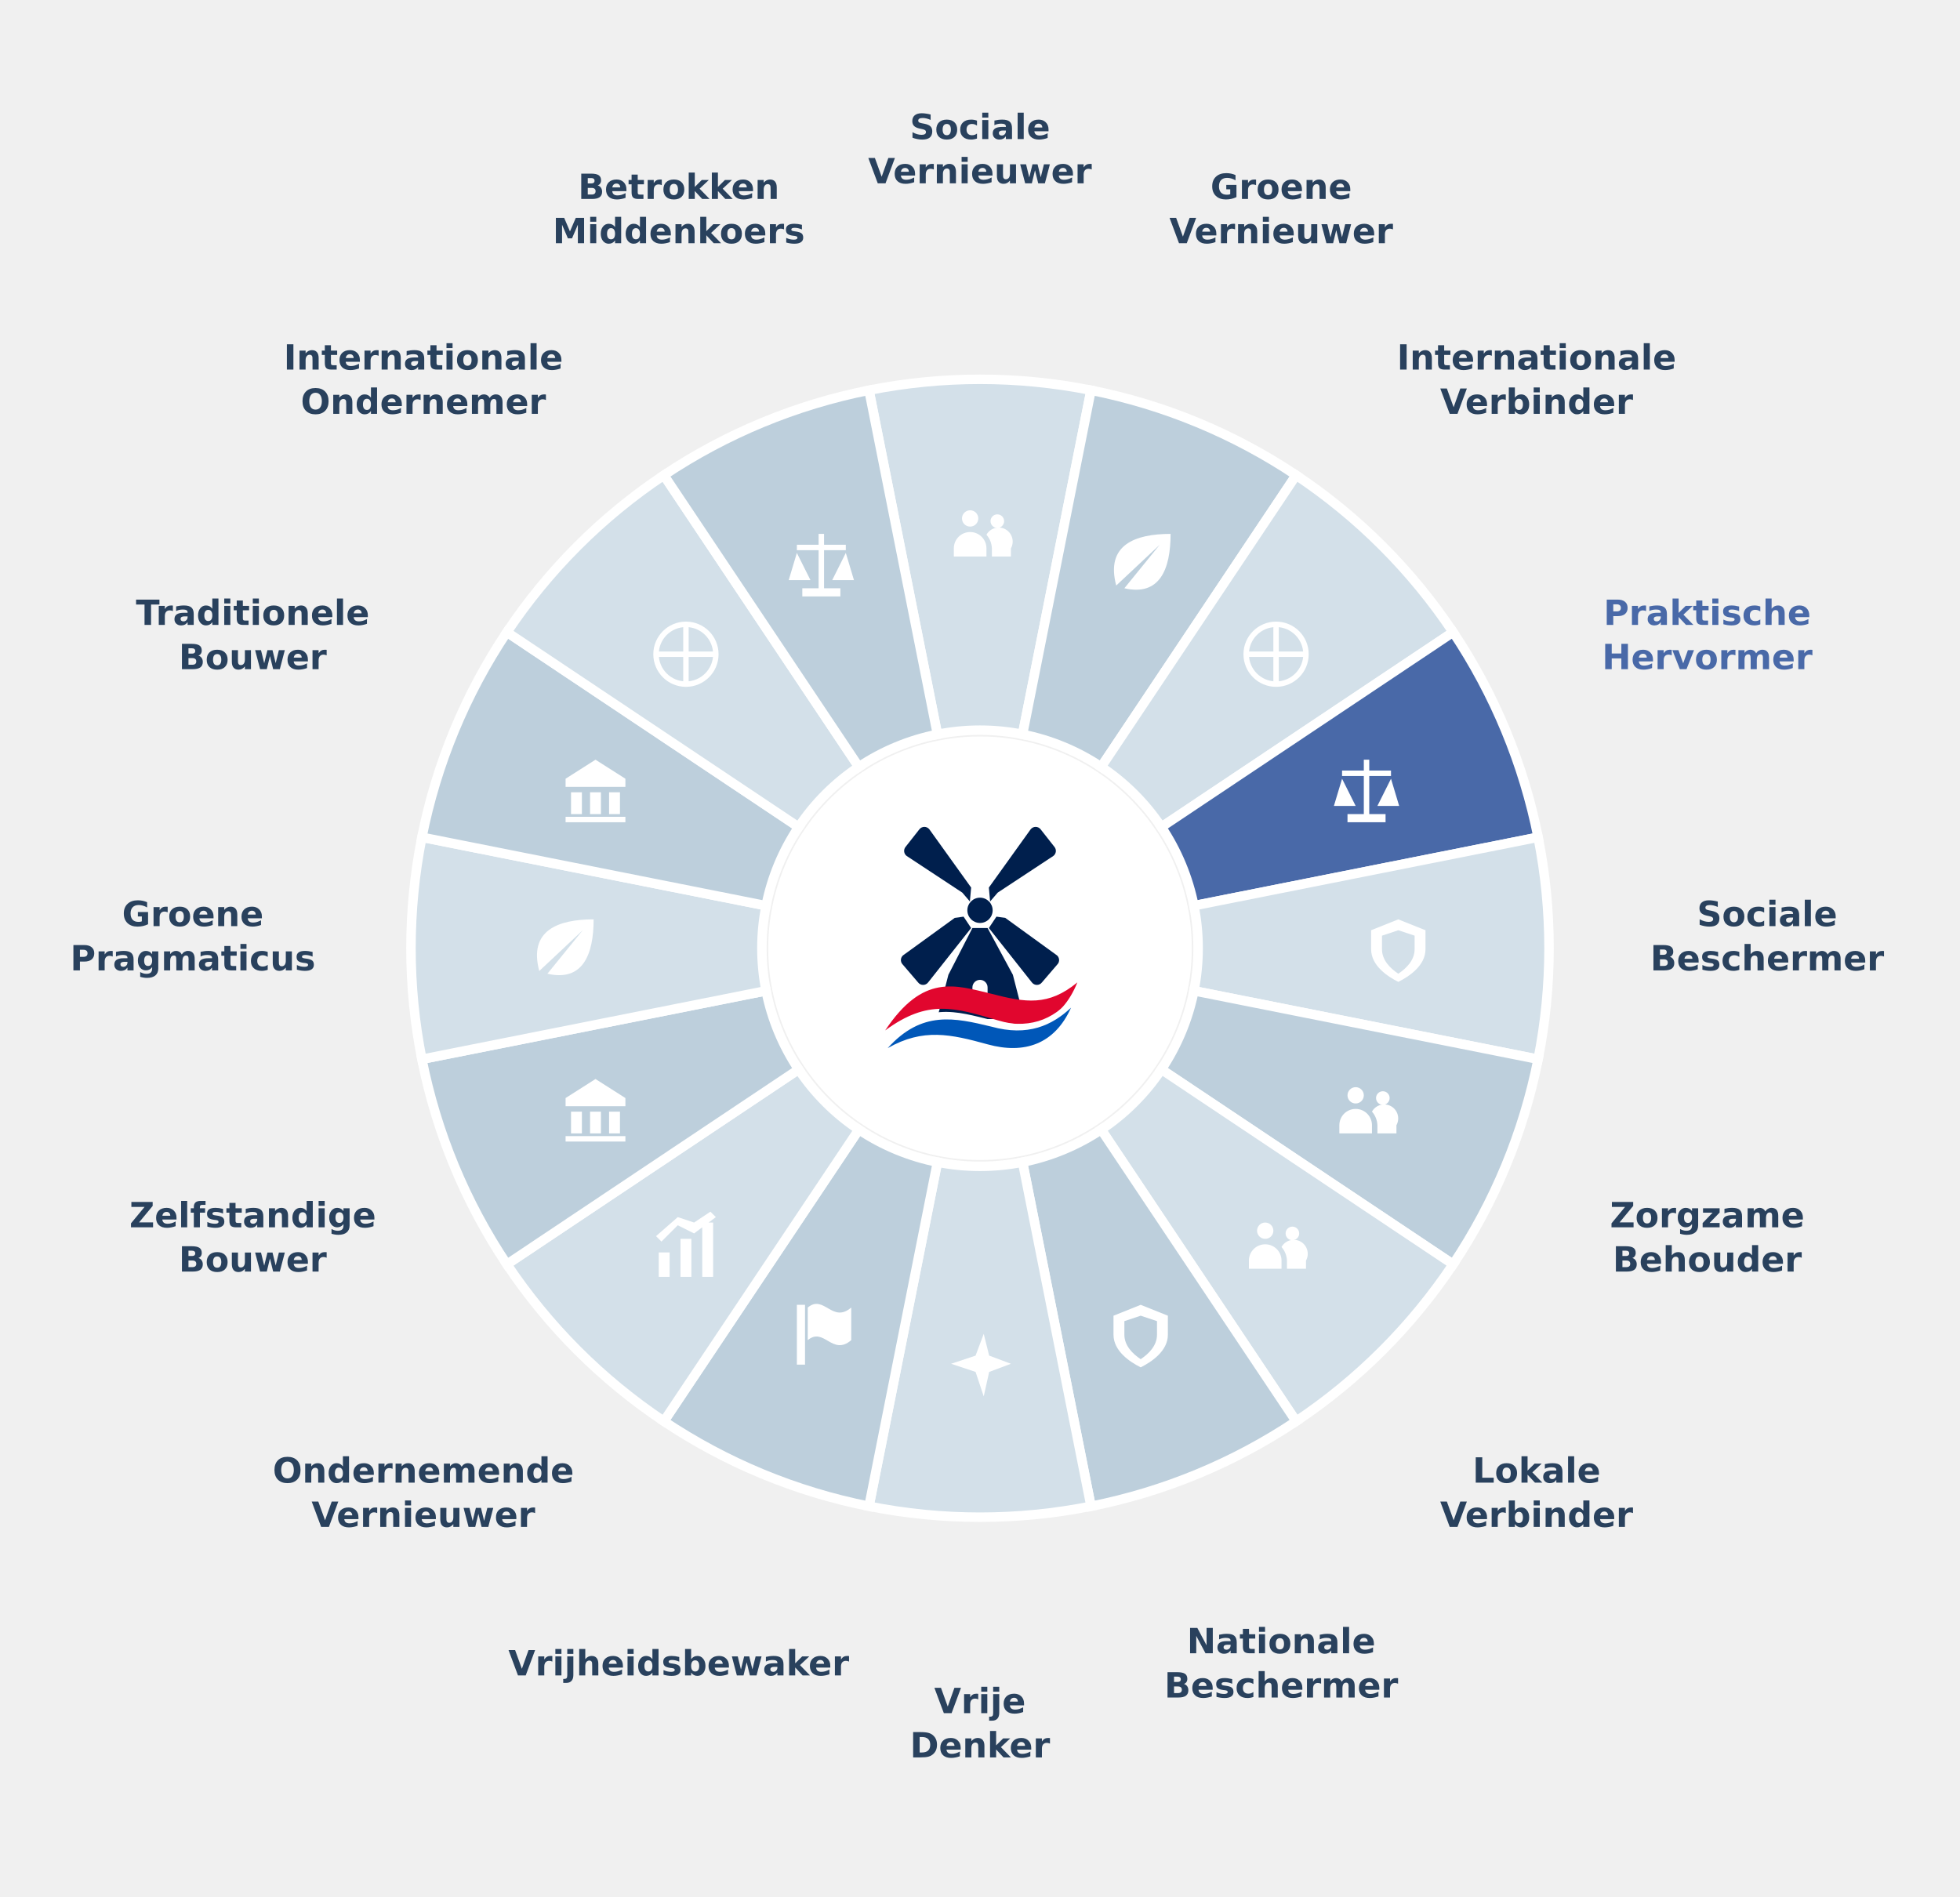
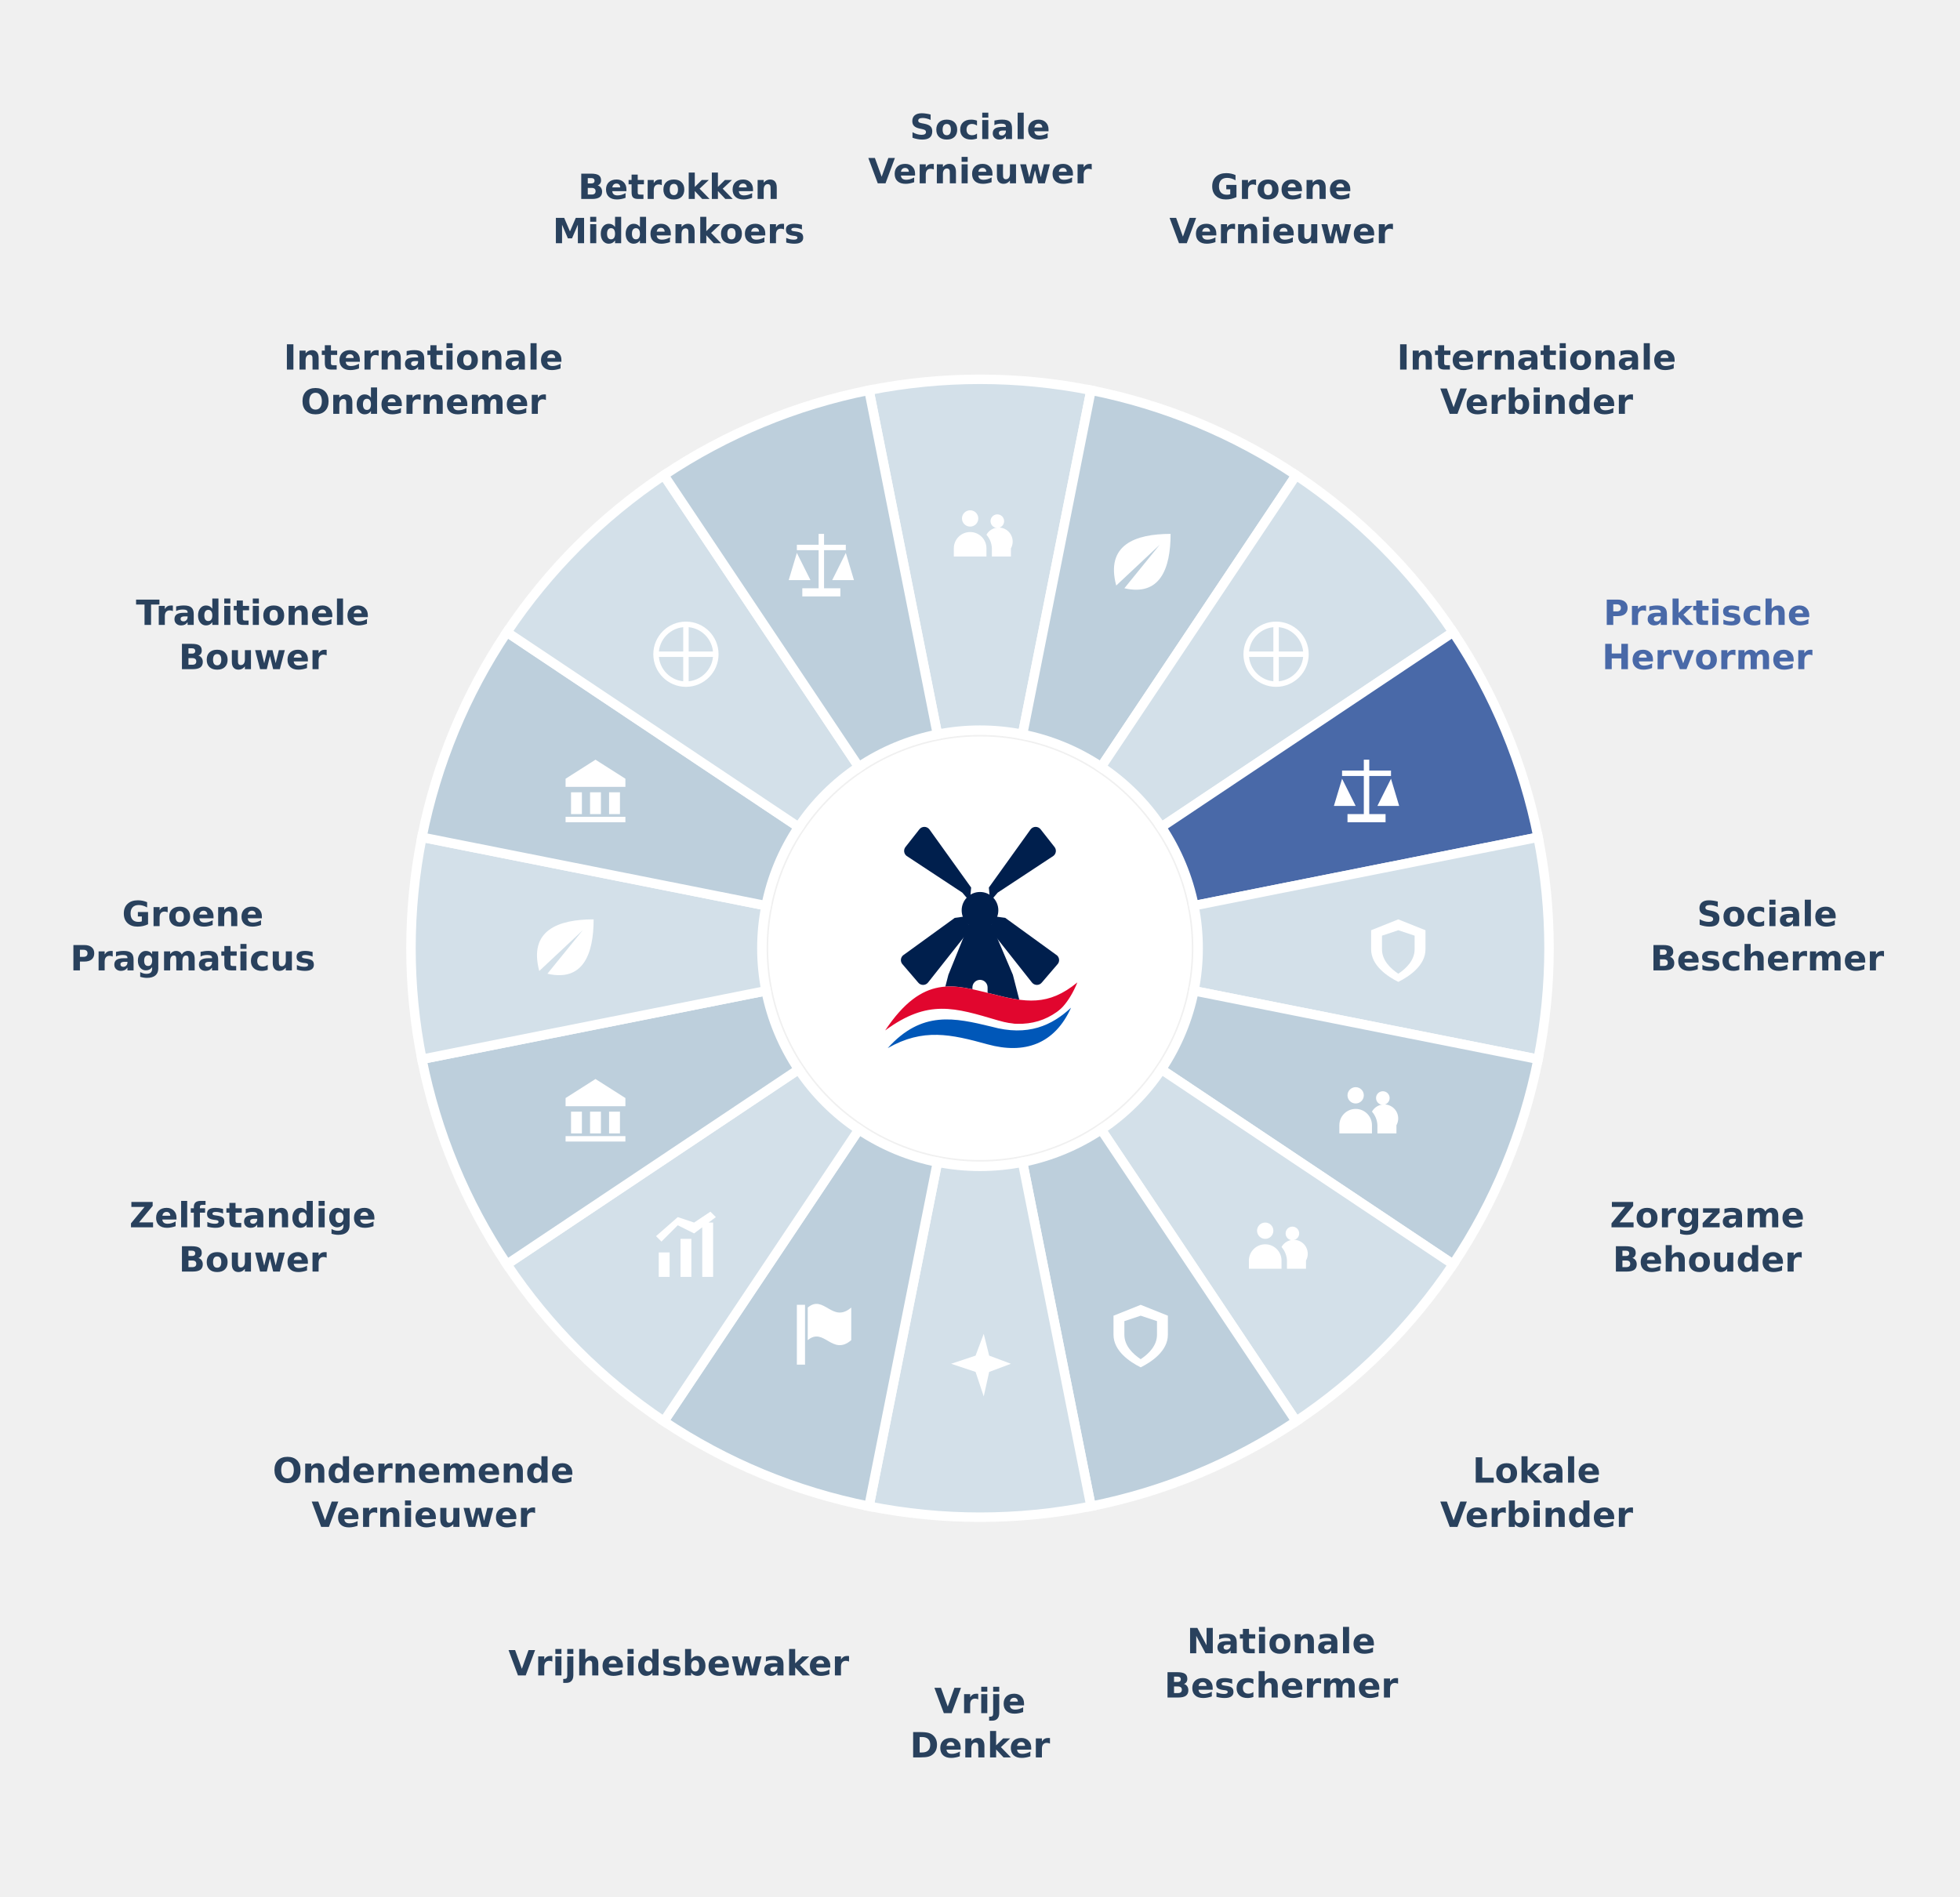
<svg xmlns="http://www.w3.org/2000/svg" viewBox="0 0 620 600">
  <path d="M296.54,232.33L274.88,123.46A180,180 0 0 1 345.12,123.46L323.46,232.33A69,69 0 0 0 296.54,232.33Z" fill="#d3e0e9" stroke="white" stroke-width="3" />
  <g transform="translate(300.00,158.00) scale(.86)" fill="white">
    <circle cx="8" cy="7" r="3" />
    <circle cx="18" cy="8" r="2.5" />
    <path d="M2 21v-3a6 6 0 0 1 12 0v3zm14 0v-3a8 8 0 0 0-2-5 5 5 0 0 1 9 5v3z" />
  </g>
  <text x="310.00" y="44.00" text-anchor="middle" font-family="DejaVu Sans,sans-serif" font-size="11" font-weight="bold" fill="#29415d">Sociale</text>
  <text x="310.00" y="58.00" text-anchor="middle" font-family="DejaVu Sans,sans-serif" font-size="11" font-weight="bold" fill="#29415d">Vernieuwer</text>
  <path d="M323.46,232.33L345.12,123.46A180,180 0 0 1 410.00,150.34L348.33,242.63A69,69 0 0 0 323.46,232.33Z" fill="#bdcfdc" stroke="white" stroke-width="3" />
  <g transform="translate(350.51,168.05) scale(.86)" fill="white">
    <path d="M3 20C-1 5 10 1 23 1c0 13-4 23-17 20L19 5z" />
  </g>
  <text x="405.29" y="62.95" text-anchor="middle" font-family="DejaVu Sans,sans-serif" font-size="11" font-weight="bold" fill="#29415d">Groene</text>
  <text x="405.29" y="76.95" text-anchor="middle" font-family="DejaVu Sans,sans-serif" font-size="11" font-weight="bold" fill="#29415d">Vernieuwer</text>
  <path d="M348.33,242.63L410.00,150.34A180,180 0 0 1 459.66,200.00L367.37,261.67A69,69 0 0 0 348.33,242.63Z" fill="#d3e0e9" stroke="white" stroke-width="3" />
  <g transform="translate(393.34,196.66) scale(.86)" fill="white">
    <path d="M12 0a12 12 0 1 1 0 24 12 12 0 1 1 0-24zM12 2a10 10 0 1 0 0 20 10 10 0 1 0 0-20z" fill-rule="evenodd" />
    <path d="M1 11h22v2H1zM11 1h2v22h-2z" />
  </g>
  <text x="486.07" y="116.93" text-anchor="middle" font-family="DejaVu Sans,sans-serif" font-size="11" font-weight="bold" fill="#29415d">Internationale</text>
  <text x="486.07" y="130.93" text-anchor="middle" font-family="DejaVu Sans,sans-serif" font-size="11" font-weight="bold" fill="#29415d">Verbinder</text>
  <path d="M367.37,261.67L459.66,200.00A180,180 0 0 1 486.54,264.88L377.67,286.54A69,69 0 0 0 367.37,261.67Z" fill="#4969a8" stroke="white" stroke-width="3" />
  <g transform="translate(421.95,239.49) scale(.86)" fill="white">
    <path d="M11 1h2v4h8v2h-8v14h6v3H5v-3h6V7H3V5h8zM3 8l5 10H0zm18 0 3 10H16z" />
  </g>
  <text x="540.05" y="197.71" text-anchor="middle" font-family="DejaVu Sans,sans-serif" font-size="11" font-weight="bold" fill="#4969a8">Praktische</text>
  <text x="540.05" y="211.71" text-anchor="middle" font-family="DejaVu Sans,sans-serif" font-size="11" font-weight="bold" fill="#4969a8">Hervormer</text>
  <path d="M377.67,286.54L486.54,264.88A180,180 0 0 1 486.54,335.12L377.67,313.46A69,69 0 0 0 377.67,286.54Z" fill="#d3e0e9" stroke="white" stroke-width="3" />
  <g transform="translate(432.00,290.00) scale(.86)" fill="white">
    <path d="m12 1 10 4v7c0 6-6 10-10 12C8 22 2 18 2 12V5zm0 4L6 7v5c0 4 3 7 6 9 3-2 6-5 6-9V7z" fill-rule="evenodd" />
  </g>
  <text x="559.00" y="293.00" text-anchor="middle" font-family="DejaVu Sans,sans-serif" font-size="11" font-weight="bold" fill="#29415d">Sociale</text>
  <text x="559.00" y="307.00" text-anchor="middle" font-family="DejaVu Sans,sans-serif" font-size="11" font-weight="bold" fill="#29415d">Beschermer</text>
  <path d="M377.67,313.46L486.54,335.12A180,180 0 0 1 459.66,400.00L367.37,338.33A69,69 0 0 0 377.67,313.46Z" fill="#bdcfdc" stroke="white" stroke-width="3" />
  <g transform="translate(421.95,340.51) scale(.86)" fill="white">
    <circle cx="8" cy="7" r="3" />
    <circle cx="18" cy="8" r="2.5" />
    <path d="M2 21v-3a6 6 0 0 1 12 0v3zm14 0v-3a8 8 0 0 0-2-5 5 5 0 0 1 9 5v3z" />
  </g>
  <text x="540.05" y="388.29" text-anchor="middle" font-family="DejaVu Sans,sans-serif" font-size="11" font-weight="bold" fill="#29415d">Zorgzame</text>
  <text x="540.05" y="402.29" text-anchor="middle" font-family="DejaVu Sans,sans-serif" font-size="11" font-weight="bold" fill="#29415d">Behouder</text>
  <path d="M367.37,338.33L459.66,400.00A180,180 0 0 1 410.00,449.66L348.33,357.37A69,69 0 0 0 367.37,338.33Z" fill="#d3e0e9" stroke="white" stroke-width="3" />
  <g transform="translate(393.34,383.34) scale(.86)" fill="white">
    <circle cx="8" cy="7" r="3" />
    <circle cx="18" cy="8" r="2.5" />
    <path d="M2 21v-3a6 6 0 0 1 12 0v3zm14 0v-3a8 8 0 0 0-2-5 5 5 0 0 1 9 5v3z" />
  </g>
  <text x="486.07" y="469.07" text-anchor="middle" font-family="DejaVu Sans,sans-serif" font-size="11" font-weight="bold" fill="#29415d">Lokale</text>
  <text x="486.07" y="483.07" text-anchor="middle" font-family="DejaVu Sans,sans-serif" font-size="11" font-weight="bold" fill="#29415d">Verbinder</text>
  <path d="M348.33,357.37L410.00,449.66A180,180 0 0 1 345.12,476.54L323.46,367.67A69,69 0 0 0 348.33,357.37Z" fill="#bdcfdc" stroke="white" stroke-width="3" />
  <g transform="translate(350.51,411.95) scale(.86)" fill="white">
    <path d="m12 1 10 4v7c0 6-6 10-10 12C8 22 2 18 2 12V5zm0 4L6 7v5c0 4 3 7 6 9 3-2 6-5 6-9V7z" fill-rule="evenodd" />
  </g>
  <text x="405.29" y="523.05" text-anchor="middle" font-family="DejaVu Sans,sans-serif" font-size="11" font-weight="bold" fill="#29415d">Nationale</text>
  <text x="405.29" y="537.05" text-anchor="middle" font-family="DejaVu Sans,sans-serif" font-size="11" font-weight="bold" fill="#29415d">Beschermer</text>
  <path d="M323.46,367.67L345.12,476.54A180,180 0 0 1 274.88,476.54L296.54,367.67A69,69 0 0 0 323.46,367.67Z" fill="#d3e0e9" stroke="white" stroke-width="3" />
  <g transform="translate(300.00,422.00) scale(.86)" fill="white">
    <path d="m13 0 2 8 8 3-8 3-2 9-3-9-9-3 9-3z" />
  </g>
  <text x="310.00" y="542.00" text-anchor="middle" font-family="DejaVu Sans,sans-serif" font-size="11" font-weight="bold" fill="#29415d">Vrije</text>
  <text x="310.00" y="556.00" text-anchor="middle" font-family="DejaVu Sans,sans-serif" font-size="11" font-weight="bold" fill="#29415d">Denker</text>
  <path d="M296.54,367.67L274.88,476.54A180,180 0 0 1 210.00,449.66L271.67,357.37A69,69 0 0 0 296.54,367.67Z" fill="#bdcfdc" stroke="white" stroke-width="3" />
  <g transform="translate(249.49,411.95) scale(.86)" fill="white">
    <path d="M3 1h3v22H3zm4 1c6-5 9 6 16 0v12c-7 6-10-5-16 0z" />
  </g>
  <text x="214.71" y="530.05" text-anchor="middle" font-family="DejaVu Sans,sans-serif" font-size="11" font-weight="bold" fill="#29415d">Vrijheidsbewaker</text>
  <path d="M271.67,357.37L210.00,449.66A180,180 0 0 1 160.34,400.00L252.63,338.33A69,69 0 0 0 271.67,357.37Z" fill="#d3e0e9" stroke="white" stroke-width="3" />
  <g transform="translate(206.66,383.34) scale(.86)" fill="white">
    <path d="M2 15h4v9H2zm8-5h4v14h-4zm8-6h4v20h-4zM1 9l8-7 6 2 6-4 2 2-8 6-6-3-6 6z" />
  </g>
  <text x="133.93" y="469.07" text-anchor="middle" font-family="DejaVu Sans,sans-serif" font-size="11" font-weight="bold" fill="#29415d">Ondernemende</text>
  <text x="133.93" y="483.07" text-anchor="middle" font-family="DejaVu Sans,sans-serif" font-size="11" font-weight="bold" fill="#29415d">Vernieuwer</text>
  <path d="M252.63,338.33L160.34,400.00A180,180 0 0 1 133.46,335.12L242.33,313.46A69,69 0 0 0 252.63,338.33Z" fill="#bdcfdc" stroke="white" stroke-width="3" />
  <g transform="translate(178.05,340.51) scale(.86)" fill="white">
    <path d="m1 8 11-7 11 7v3H1zm2 5h4v8H3zm7 0h4v8h-4zm7 0h4v8h-4zM1 22h22v2H1z" />
  </g>
  <text x="79.95" y="388.29" text-anchor="middle" font-family="DejaVu Sans,sans-serif" font-size="11" font-weight="bold" fill="#29415d">Zelfstandige</text>
  <text x="79.95" y="402.29" text-anchor="middle" font-family="DejaVu Sans,sans-serif" font-size="11" font-weight="bold" fill="#29415d">Bouwer</text>
  <path d="M242.33,313.46L133.46,335.12A180,180 0 0 1 133.46,264.88L242.33,286.54A69,69 0 0 0 242.33,313.46Z" fill="#d3e0e9" stroke="white" stroke-width="3" />
  <g transform="translate(168.00,290.00) scale(.86)" fill="white">
    <path d="M3 20C-1 5 10 1 23 1c0 13-4 23-17 20L19 5z" />
  </g>
  <text x="61.00" y="293.00" text-anchor="middle" font-family="DejaVu Sans,sans-serif" font-size="11" font-weight="bold" fill="#29415d">Groene</text>
  <text x="61.00" y="307.00" text-anchor="middle" font-family="DejaVu Sans,sans-serif" font-size="11" font-weight="bold" fill="#29415d">Pragmaticus</text>
  <path d="M242.33,286.54L133.46,264.88A180,180 0 0 1 160.34,200.00L252.63,261.67A69,69 0 0 0 242.33,286.54Z" fill="#bdcfdc" stroke="white" stroke-width="3" />
  <g transform="translate(178.05,239.49) scale(.86)" fill="white">
    <path d="m1 8 11-7 11 7v3H1zm2 5h4v8H3zm7 0h4v8h-4zm7 0h4v8h-4zM1 22h22v2H1z" />
  </g>
  <text x="79.95" y="197.71" text-anchor="middle" font-family="DejaVu Sans,sans-serif" font-size="11" font-weight="bold" fill="#29415d">Traditionele</text>
  <text x="79.95" y="211.71" text-anchor="middle" font-family="DejaVu Sans,sans-serif" font-size="11" font-weight="bold" fill="#29415d">Bouwer</text>
  <path d="M252.63,261.67L160.34,200.00A180,180 0 0 1 210.00,150.34L271.67,242.63A69,69 0 0 0 252.63,261.67Z" fill="#d3e0e9" stroke="white" stroke-width="3" />
  <g transform="translate(206.66,196.66) scale(.86)" fill="white">
    <path d="M12 0a12 12 0 1 1 0 24 12 12 0 1 1 0-24zM12 2a10 10 0 1 0 0 20 10 10 0 1 0 0-20z" fill-rule="evenodd" />
    <path d="M1 11h22v2H1zM11 1h2v22h-2z" />
  </g>
  <text x="133.93" y="116.93" text-anchor="middle" font-family="DejaVu Sans,sans-serif" font-size="11" font-weight="bold" fill="#29415d">Internationale</text>
  <text x="133.93" y="130.93" text-anchor="middle" font-family="DejaVu Sans,sans-serif" font-size="11" font-weight="bold" fill="#29415d">Ondernemer</text>
  <path d="M271.67,242.63L210.00,150.34A180,180 0 0 1 274.88,123.46L296.54,232.33A69,69 0 0 0 271.67,242.63Z" fill="#bdcfdc" stroke="white" stroke-width="3" />
  <g transform="translate(249.49,168.05) scale(.86)" fill="white">
    <path d="M11 1h2v4h8v2h-8v14h6v3H5v-3h6V7H3V5h8zM3 8l5 10H0zm18 0 3 10H16z" />
  </g>
  <text x="214.71" y="62.95" text-anchor="middle" font-family="DejaVu Sans,sans-serif" font-size="11" font-weight="bold" fill="#29415d">Betrokken</text>
  <text x="214.71" y="76.95" text-anchor="middle" font-family="DejaVu Sans,sans-serif" font-size="11" font-weight="bold" fill="#29415d">Middenkoers</text>
  <circle cx="310" cy="300" r="67" fill="white" />
  <g transform="translate(278,260) scale(.40)">
    <g fill="#001f4d">
      <path d="m72 63-6-7L22 27a5 5 0 0 1-1-7L32 6a5 5 0 0 1 8 0l33 46z" />
      <path d="m88 63 6-7 44-29a5 5 0 0 0 1-7L128 6a5 5 0 0 0-8 0L87 52z" />
      <path d="m67 75-7 1-40 29a5 5 0 0 0-1 8l12 14a5 5 0 0 0 8 0l34-43z" />
      <path d="m93 75 7 1 40 29a5 5 0 0 1 1 8l-12 14a5 5 0 0 1-8 0L87 84z" />
-       <path d="m74 84-19 37-9 35h69l-9-35-20-37z" />
-       <circle cx="80" cy="70" r="10" />
+       <path d="M74 74 55 121l-9 35h69l-9-35-20-47z" />
+       <circle cx="80" cy="70" r="14.5" />
    </g>
    <path d="M74 131a6 6 0 0 1 12 0v14H74z" fill="#fff" />
+     <path d="M5 165c30-45 55-36 84-29 27 7 45 10 68-9-1 4-2 7-3.5 10.5L152 147c-13 29-37 37-66 29-29-8-51-13-79 3z" fill="#fff" />
    <path d="M5 165c30-45 55-36 84-29 27 7 45 10 68-9-13 32-36 38-63 30-34-10-55-17-89 8" fill="#e1062e" />
    <path d="M5 174c32-33 56-24 85-17 28 7 47 1 64-19-9 28-36 40-65 31-33-10-54-13-84 5" fill="#fff" />
    <path d="M7 179c27-30 53-24 82-17 29 8 48-1 63-15-13 29-37 37-66 29-29-8-51-13-79 3" fill="#0057b8" />
  </g>
</svg>
